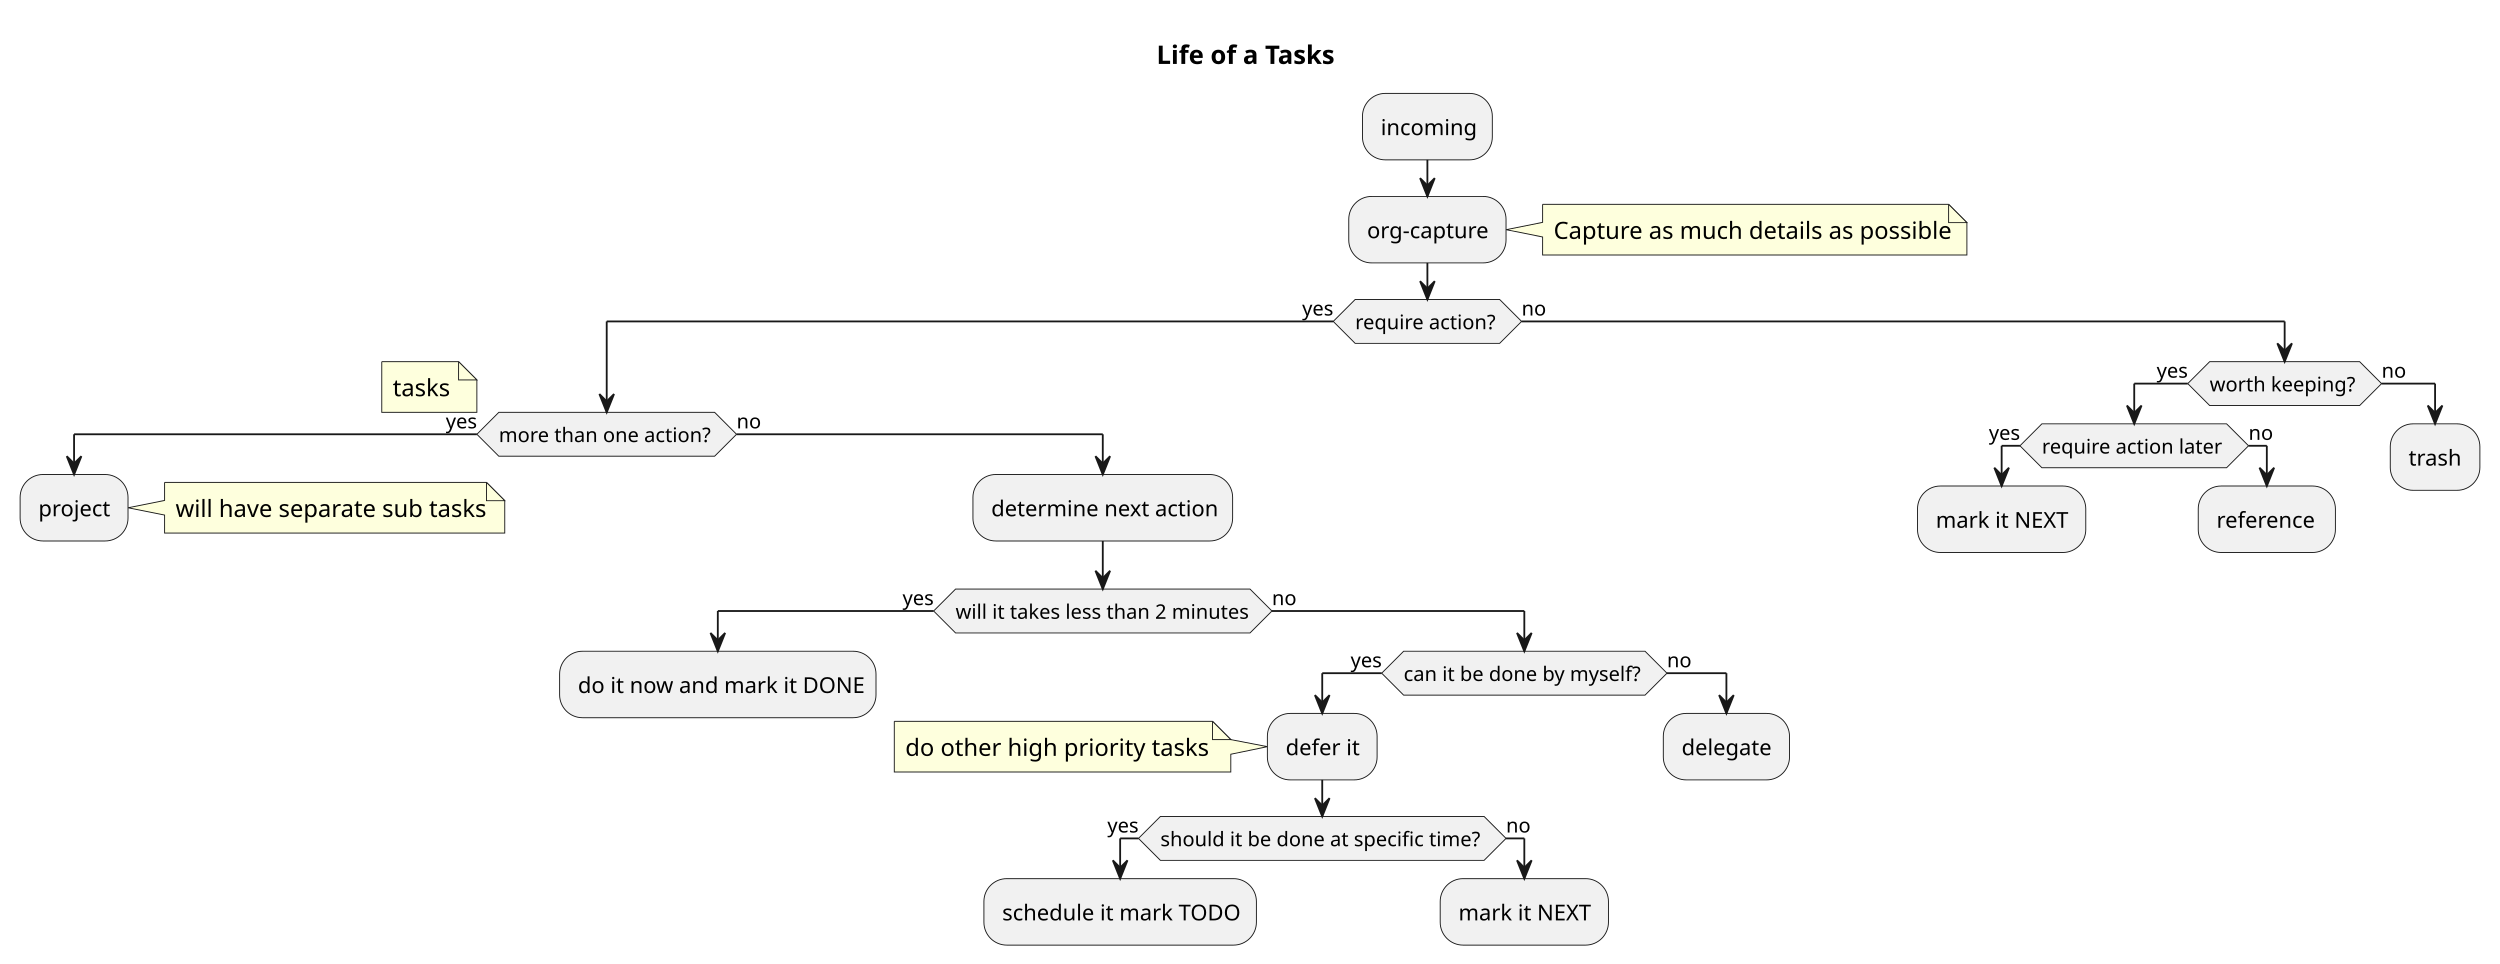
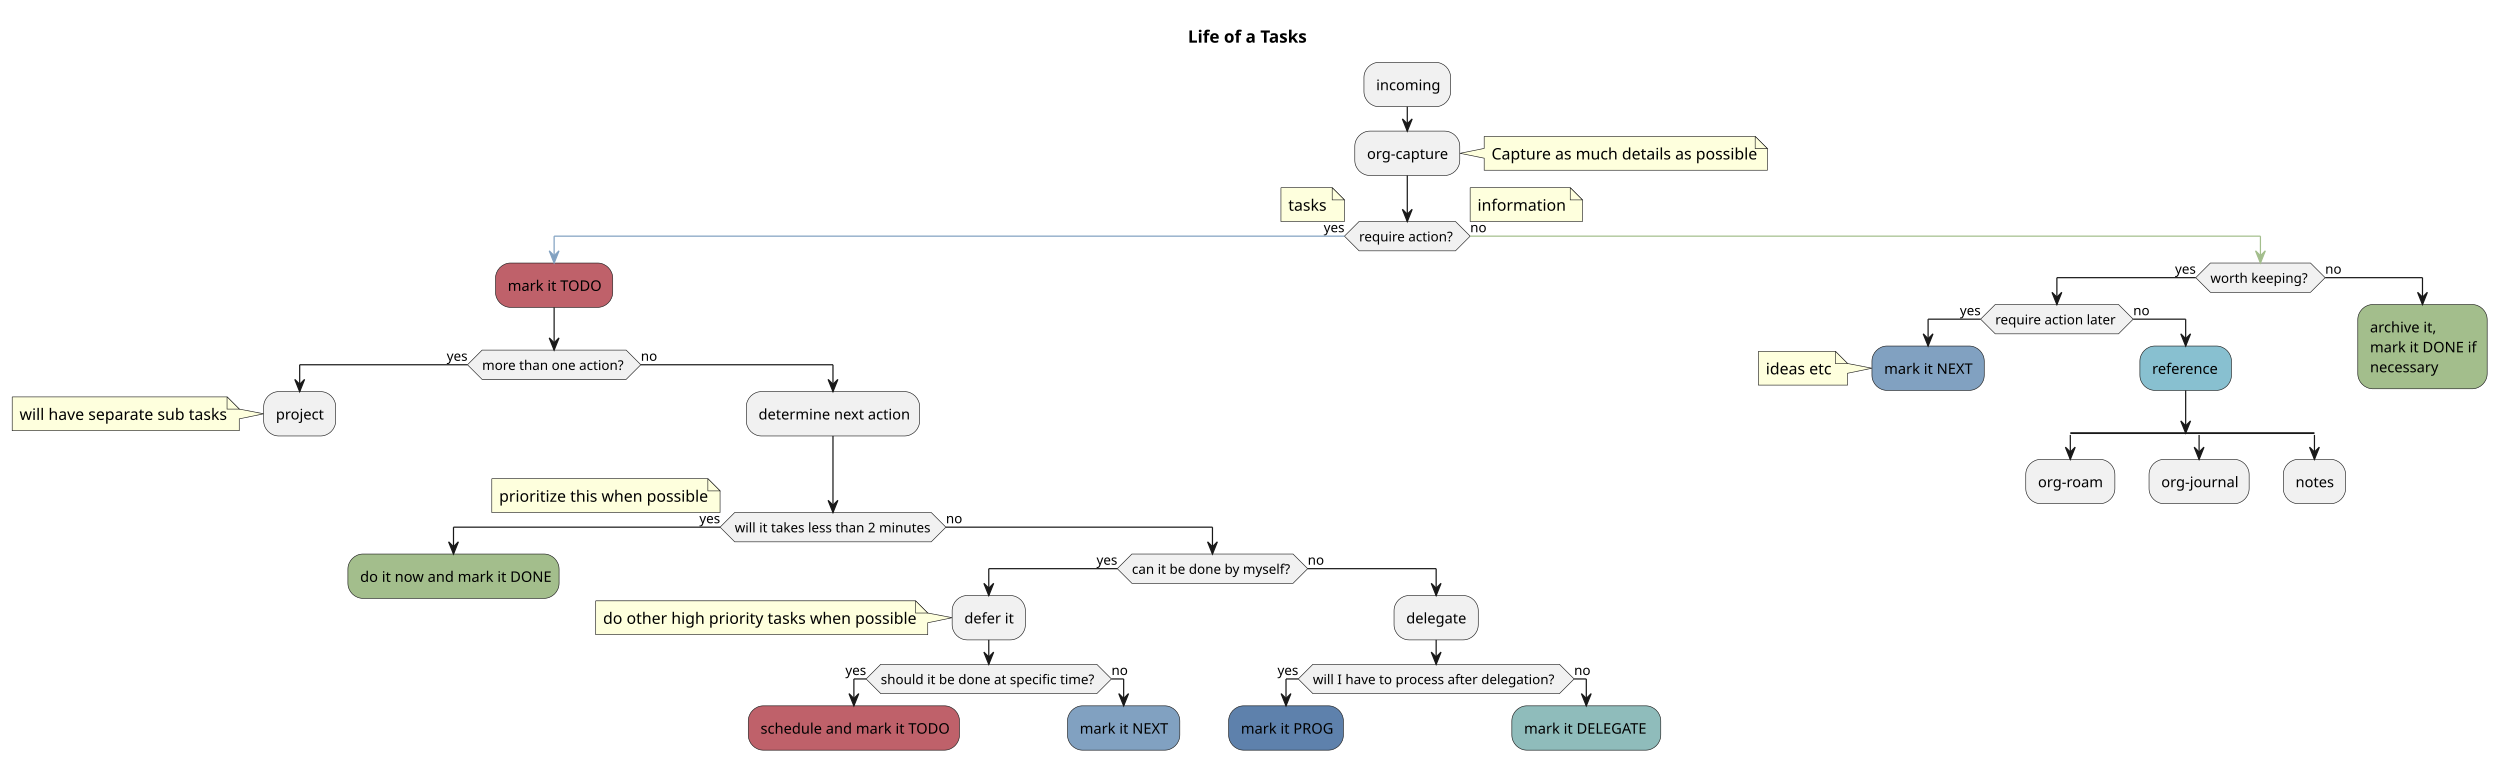
- <svg xmlns="http://www.w3.org/2000/svg" contentStyleType="text/css" height="527px" preserveAspectRatio="none" style="width:1367px;height:527px;background:#FFFFFF;" version="1.1" viewBox="0 0 1367 527" width="1367px" zoomAndPan="magnify">
+ <svg xmlns="http://www.w3.org/2000/svg" contentStyleType="text/css" height="625px" preserveAspectRatio="none" style="width:2048px;height:625px;background:#FFFFFF;" version="1.1" viewBox="0 0 2048 625" width="2048px" zoomAndPan="magnify">
  <defs />
  <g>
-     <text fill="#000000" font-family="sans-serif" font-size="14" font-weight="bold" lengthAdjust="spacing" textLength="99.25" x="632.375" y="34.966">Life of a Tasks</text>
-     <rect fill="#F1F1F1" height="36.344" rx="12.5" ry="12.5" style="stroke:#181818;stroke-width:0.5;" width="71" x="745" y="51.068" />
-     <text fill="#000000" font-family="sans-serif" font-size="12" lengthAdjust="spacing" textLength="51" x="755" y="73.896">incoming</text>
-     <path d="M843.5,111.731 L843.5,121.584 L823.5,125.584 L843.5,129.584 L843.5,139.437 A0,0 0 0 0 843.5,139.437 L1075.5,139.437 A0,0 0 0 0 1075.5,139.437 L1075.5,121.731 L1065.5,111.731 L843.5,111.731 A0,0 0 0 0 843.5,111.731 " fill="#FEFFDD" style="stroke:#181818;stroke-width:0.5;" />
-     <path d="M1065.5,111.731 L1065.5,121.731 L1075.5,121.731 L1065.5,111.731 " fill="#FEFFDD" style="stroke:#181818;stroke-width:0.5;" />
-     <text fill="#000000" font-family="sans-serif" font-size="13" lengthAdjust="spacing" textLength="211" x="849.5" y="130.628">Capture as much details as possible</text>
-     <rect fill="#F1F1F1" height="36.344" rx="12.5" ry="12.5" style="stroke:#181818;stroke-width:0.5;" width="86" x="737.5" y="107.412" />
-     <text fill="#000000" font-family="sans-serif" font-size="12" lengthAdjust="spacing" textLength="66" x="747.5" y="130.24">org-capture</text>
-     <polygon fill="#F1F1F1" points="741,163.756,820,163.756,832,175.756,820,187.756,741,187.756,729,175.756,741,163.756" style="stroke:#181818;stroke-width:0.5;" />
-     <text fill="#000000" font-family="sans-serif" font-size="11" lengthAdjust="spacing" textLength="79" x="741" y="180.024">require action?</text>
-     <text fill="#000000" font-family="sans-serif" font-size="11" lengthAdjust="spacing" textLength="17" x="712" y="172.533">yes</text>
-     <text fill="#000000" font-family="sans-serif" font-size="11" lengthAdjust="spacing" textLength="14" x="832" y="172.533">no</text>
-     <path d="M208.75,197.756 L208.75,225.462 L260.75,225.462 L260.75,207.756 L250.75,197.756 L208.75,197.756 " fill="#FEFFDD" style="stroke:#181818;stroke-width:0.5;" />
-     <path d="M250.75,197.756 L250.75,207.756 L260.75,207.756 L250.75,197.756 " fill="#FEFFDD" style="stroke:#181818;stroke-width:0.5;" />
-     <text fill="#000000" font-family="sans-serif" font-size="13" lengthAdjust="spacing" textLength="31" x="214.75" y="216.653">tasks</text>
-     <polygon fill="#F1F1F1" points="272.75,225.462,390.75,225.462,402.75,237.462,390.75,249.462,272.75,249.462,260.75,237.462,272.75,225.462" style="stroke:#181818;stroke-width:0.5;" />
-     <text fill="#000000" font-family="sans-serif" font-size="11" lengthAdjust="spacing" textLength="118" x="272.75" y="241.73">more than one action?</text>
-     <text fill="#000000" font-family="sans-serif" font-size="11" lengthAdjust="spacing" textLength="17" x="243.75" y="234.239">yes</text>
-     <text fill="#000000" font-family="sans-serif" font-size="11" lengthAdjust="spacing" textLength="14" x="402.75" y="234.239">no</text>
-     <path d="M90,263.781 L90,273.634 L70,277.634 L90,281.634 L90,291.487 A0,0 0 0 0 90,291.487 L276,291.487 A0,0 0 0 0 276,291.487 L276,273.781 L266,263.781 L90,263.781 A0,0 0 0 0 90,263.781 " fill="#FEFFDD" style="stroke:#181818;stroke-width:0.5;" />
-     <path d="M266,263.781 L266,273.781 L276,273.781 L266,263.781 " fill="#FEFFDD" style="stroke:#181818;stroke-width:0.5;" />
-     <text fill="#000000" font-family="sans-serif" font-size="13" lengthAdjust="spacing" textLength="165" x="96" y="282.678">will have separate sub tasks</text>
-     <rect fill="#F1F1F1" height="36.344" rx="12.5" ry="12.5" style="stroke:#181818;stroke-width:0.5;" width="59" x="11" y="259.462" />
-     <text fill="#000000" font-family="sans-serif" font-size="12" lengthAdjust="spacing" textLength="39" x="21" y="282.29">project</text>
-     <rect fill="#F1F1F1" height="36.344" rx="12.5" ry="12.5" style="stroke:#181818;stroke-width:0.5;" width="142" x="532" y="259.462" />
-     <text fill="#000000" font-family="sans-serif" font-size="12" lengthAdjust="spacing" textLength="122" x="542" y="282.29">determine next action</text>
-     <polygon fill="#F1F1F1" points="522.5,322.1,683.5,322.1,695.5,334.1,683.5,346.1,522.5,346.1,510.5,334.1,522.5,322.1" style="stroke:#181818;stroke-width:0.5;" />
-     <text fill="#000000" font-family="sans-serif" font-size="11" lengthAdjust="spacing" textLength="161" x="522.5" y="338.368">will it takes less than 2 minutes</text>
-     <text fill="#000000" font-family="sans-serif" font-size="11" lengthAdjust="spacing" textLength="17" x="493.5" y="330.877">yes</text>
-     <text fill="#000000" font-family="sans-serif" font-size="11" lengthAdjust="spacing" textLength="14" x="695.5" y="330.877">no</text>
-     <rect fill="#F1F1F1" height="36.344" rx="12.5" ry="12.5" style="stroke:#181818;stroke-width:0.5;" width="173" x="306" y="356.1" />
-     <text fill="#000000" font-family="sans-serif" font-size="12" lengthAdjust="spacing" textLength="153" x="316" y="378.928">do it now and mark it DONE</text>
-     <polygon fill="#F1F1F1" points="767.5,356.1,899.5,356.1,911.5,368.1,899.5,380.1,767.5,380.1,755.5,368.1,767.5,356.1" style="stroke:#181818;stroke-width:0.5;" />
-     <text fill="#000000" font-family="sans-serif" font-size="11" lengthAdjust="spacing" textLength="132" x="767.5" y="372.368">can it be done by myself?</text>
-     <text fill="#000000" font-family="sans-serif" font-size="11" lengthAdjust="spacing" textLength="17" x="738.5" y="364.877">yes</text>
-     <text fill="#000000" font-family="sans-serif" font-size="11" lengthAdjust="spacing" textLength="14" x="911.5" y="364.877">no</text>
-     <path d="M489,394.419 L489,422.125 A0,0 0 0 0 489,422.125 L673,422.125 A0,0 0 0 0 673,422.125 L673,412.419 L693,408.272 L673,404.419 L673,404.419 L663,394.419 L489,394.419 A0,0 0 0 0 489,394.419 " fill="#FEFFDD" style="stroke:#181818;stroke-width:0.5;" />
-     <path d="M663,394.419 L663,404.419 L673,404.419 L663,394.419 " fill="#FEFFDD" style="stroke:#181818;stroke-width:0.5;" />
-     <text fill="#000000" font-family="sans-serif" font-size="13" lengthAdjust="spacing" textLength="163" x="495" y="413.316">do other high priority tasks</text>
-     <rect fill="#F1F1F1" height="36.344" rx="12.5" ry="12.5" style="stroke:#181818;stroke-width:0.5;" width="60" x="693" y="390.1" />
-     <text fill="#000000" font-family="sans-serif" font-size="12" lengthAdjust="spacing" textLength="40" x="703" y="412.928">defer it</text>
-     <polygon fill="#F1F1F1" points="634.5,446.444,811.5,446.444,823.5,458.444,811.5,470.444,634.5,470.444,622.5,458.444,634.5,446.444" style="stroke:#181818;stroke-width:0.5;" />
-     <text fill="#000000" font-family="sans-serif" font-size="11" lengthAdjust="spacing" textLength="177" x="634.5" y="462.712">should it be done at specific time?</text>
-     <text fill="#000000" font-family="sans-serif" font-size="11" lengthAdjust="spacing" textLength="17" x="605.5" y="455.221">yes</text>
-     <text fill="#000000" font-family="sans-serif" font-size="11" lengthAdjust="spacing" textLength="14" x="823.5" y="455.221">no</text>
-     <rect fill="#F1F1F1" height="36.344" rx="12.5" ry="12.5" style="stroke:#181818;stroke-width:0.5;" width="149" x="538" y="480.444" />
-     <text fill="#000000" font-family="sans-serif" font-size="12" lengthAdjust="spacing" textLength="129" x="548" y="503.272">schedule it mark TODO</text>
-     <rect fill="#F1F1F1" height="36.344" rx="12.5" ry="12.5" style="stroke:#181818;stroke-width:0.5;" width="92" x="787.5" y="480.444" />
-     <text fill="#000000" font-family="sans-serif" font-size="12" lengthAdjust="spacing" textLength="72" x="797.5" y="503.272">mark it NEXT</text>
-     <rect fill="#F1F1F1" height="36.344" rx="12.5" ry="12.5" style="stroke:#181818;stroke-width:0.5;" width="69" x="909.5" y="390.1" />
-     <text fill="#000000" font-family="sans-serif" font-size="12" lengthAdjust="spacing" textLength="49" x="919.5" y="412.928">delegate</text>
-     <polygon fill="#F1F1F1" points="1208.25,197.756,1290.25,197.756,1302.25,209.756,1290.25,221.756,1208.25,221.756,1196.25,209.756,1208.25,197.756" style="stroke:#181818;stroke-width:0.5;" />
-     <text fill="#000000" font-family="sans-serif" font-size="11" lengthAdjust="spacing" textLength="82" x="1208.25" y="214.024">worth keeping?</text>
-     <text fill="#000000" font-family="sans-serif" font-size="11" lengthAdjust="spacing" textLength="17" x="1179.25" y="206.533">yes</text>
-     <text fill="#000000" font-family="sans-serif" font-size="11" lengthAdjust="spacing" textLength="14" x="1302.25" y="206.533">no</text>
-     <polygon fill="#F1F1F1" points="1116.5,231.756,1217.5,231.756,1229.5,243.756,1217.5,255.756,1116.5,255.756,1104.5,243.756,1116.5,231.756" style="stroke:#181818;stroke-width:0.5;" />
-     <text fill="#000000" font-family="sans-serif" font-size="11" lengthAdjust="spacing" textLength="101" x="1116.5" y="248.024">require action later</text>
-     <text fill="#000000" font-family="sans-serif" font-size="11" lengthAdjust="spacing" textLength="17" x="1087.5" y="240.533">yes</text>
-     <text fill="#000000" font-family="sans-serif" font-size="11" lengthAdjust="spacing" textLength="14" x="1229.5" y="240.533">no</text>
-     <rect fill="#F1F1F1" height="36.344" rx="12.5" ry="12.5" style="stroke:#181818;stroke-width:0.5;" width="92" x="1048.5" y="265.756" />
-     <text fill="#000000" font-family="sans-serif" font-size="12" lengthAdjust="spacing" textLength="72" x="1058.5" y="288.584">mark it NEXT</text>
-     <rect fill="#F1F1F1" height="36.344" rx="12.5" ry="12.5" style="stroke:#181818;stroke-width:0.5;" width="75" x="1202" y="265.756" />
-     <text fill="#000000" font-family="sans-serif" font-size="12" lengthAdjust="spacing" textLength="55" x="1212" y="288.584">reference</text>
-     <rect fill="#F1F1F1" height="36.344" rx="12.5" ry="12.5" style="stroke:#181818;stroke-width:0.5;" width="49" x="1307" y="231.756" />
-     <text fill="#000000" font-family="sans-serif" font-size="12" lengthAdjust="spacing" textLength="29" x="1317" y="254.584">trash</text>
-     <line style="stroke:#181818;stroke-width:1.0;" x1="780.5" x2="780.5" y1="87.412" y2="107.412" />
-     <polygon fill="#181818" points="776.5,97.412,780.5,107.412,784.5,97.412,780.5,101.412" style="stroke:#181818;stroke-width:1.0;" />
-     <line style="stroke:#181818;stroke-width:1.0;" x1="622.5" x2="612.5" y1="458.444" y2="458.444" />
-     <line style="stroke:#181818;stroke-width:1.0;" x1="612.5" x2="612.5" y1="458.444" y2="480.444" />
-     <polygon fill="#181818" points="608.5,470.444,612.5,480.444,616.5,470.444,612.5,474.444" style="stroke:#181818;stroke-width:1.0;" />
-     <line style="stroke:#181818;stroke-width:1.0;" x1="823.5" x2="833.5" y1="458.444" y2="458.444" />
-     <line style="stroke:#181818;stroke-width:1.0;" x1="833.5" x2="833.5" y1="458.444" y2="480.444" />
-     <polygon fill="#181818" points="829.5,470.444,833.5,480.444,837.5,470.444,833.5,474.444" style="stroke:#181818;stroke-width:1.0;" />
-     <line style="stroke:#181818;stroke-width:1.0;" x1="723" x2="723" y1="426.444" y2="446.444" />
-     <polygon fill="#181818" points="719,436.444,723,446.444,727,436.444,723,440.444" style="stroke:#181818;stroke-width:1.0;" />
-     <line style="stroke:#181818;stroke-width:1.0;" x1="755.5" x2="723" y1="368.1" y2="368.1" />
-     <line style="stroke:#181818;stroke-width:1.0;" x1="723" x2="723" y1="368.1" y2="390.1" />
-     <polygon fill="#181818" points="719,380.1,723,390.1,727,380.1,723,384.1" style="stroke:#181818;stroke-width:1.0;" />
-     <line style="stroke:#181818;stroke-width:1.0;" x1="911.5" x2="944" y1="368.1" y2="368.1" />
-     <line style="stroke:#181818;stroke-width:1.0;" x1="944" x2="944" y1="368.1" y2="390.1" />
-     <polygon fill="#181818" points="940,380.1,944,390.1,948,380.1,944,384.1" style="stroke:#181818;stroke-width:1.0;" />
-     <line style="stroke:#181818;stroke-width:1.0;" x1="510.5" x2="392.5" y1="334.1" y2="334.1" />
-     <line style="stroke:#181818;stroke-width:1.0;" x1="392.5" x2="392.5" y1="334.1" y2="356.1" />
-     <polygon fill="#181818" points="388.5,346.1,392.5,356.1,396.5,346.1,392.5,350.1" style="stroke:#181818;stroke-width:1.0;" />
-     <line style="stroke:#181818;stroke-width:1.0;" x1="695.5" x2="833.5" y1="334.1" y2="334.1" />
-     <line style="stroke:#181818;stroke-width:1.0;" x1="833.5" x2="833.5" y1="334.1" y2="356.1" />
-     <polygon fill="#181818" points="829.5,346.1,833.5,356.1,837.5,346.1,833.5,350.1" style="stroke:#181818;stroke-width:1.0;" />
-     <line style="stroke:#181818;stroke-width:1.0;" x1="603" x2="603" y1="295.806" y2="322.1" />
-     <polygon fill="#181818" points="599,312.1,603,322.1,607,312.1,603,316.1" style="stroke:#181818;stroke-width:1.0;" />
-     <line style="stroke:#181818;stroke-width:1.0;" x1="260.75" x2="40.5" y1="237.462" y2="237.462" />
-     <line style="stroke:#181818;stroke-width:1.0;" x1="40.5" x2="40.5" y1="237.462" y2="259.462" />
-     <polygon fill="#181818" points="36.5,249.462,40.5,259.462,44.5,249.462,40.5,253.462" style="stroke:#181818;stroke-width:1.0;" />
-     <line style="stroke:#181818;stroke-width:1.0;" x1="402.75" x2="603" y1="237.462" y2="237.462" />
-     <line style="stroke:#181818;stroke-width:1.0;" x1="603" x2="603" y1="237.462" y2="259.462" />
-     <polygon fill="#181818" points="599,249.462,603,259.462,607,249.462,603,253.462" style="stroke:#181818;stroke-width:1.0;" />
-     <line style="stroke:#181818;stroke-width:1.0;" x1="1104.5" x2="1094.5" y1="243.756" y2="243.756" />
-     <line style="stroke:#181818;stroke-width:1.0;" x1="1094.5" x2="1094.5" y1="243.756" y2="265.756" />
-     <polygon fill="#181818" points="1090.5,255.756,1094.5,265.756,1098.5,255.756,1094.5,259.756" style="stroke:#181818;stroke-width:1.0;" />
-     <line style="stroke:#181818;stroke-width:1.0;" x1="1229.5" x2="1239.5" y1="243.756" y2="243.756" />
-     <line style="stroke:#181818;stroke-width:1.0;" x1="1239.5" x2="1239.5" y1="243.756" y2="265.756" />
-     <polygon fill="#181818" points="1235.5,255.756,1239.5,265.756,1243.5,255.756,1239.5,259.756" style="stroke:#181818;stroke-width:1.0;" />
-     <line style="stroke:#181818;stroke-width:1.0;" x1="1196.25" x2="1167" y1="209.756" y2="209.756" />
-     <line style="stroke:#181818;stroke-width:1.0;" x1="1167" x2="1167" y1="209.756" y2="231.756" />
-     <polygon fill="#181818" points="1163,221.756,1167,231.756,1171,221.756,1167,225.756" style="stroke:#181818;stroke-width:1.0;" />
-     <line style="stroke:#181818;stroke-width:1.0;" x1="1302.25" x2="1331.5" y1="209.756" y2="209.756" />
-     <line style="stroke:#181818;stroke-width:1.0;" x1="1331.5" x2="1331.5" y1="209.756" y2="231.756" />
-     <polygon fill="#181818" points="1327.5,221.756,1331.5,231.756,1335.5,221.756,1331.5,225.756" style="stroke:#181818;stroke-width:1.0;" />
-     <line style="stroke:#181818;stroke-width:1.0;" x1="729" x2="331.75" y1="175.756" y2="175.756" />
-     <line style="stroke:#181818;stroke-width:1.0;" x1="331.75" x2="331.75" y1="175.756" y2="225.462" />
-     <polygon fill="#181818" points="327.75,215.462,331.75,225.462,335.75,215.462,331.75,219.462" style="stroke:#181818;stroke-width:1.0;" />
-     <line style="stroke:#181818;stroke-width:1.0;" x1="832" x2="1249.25" y1="175.756" y2="175.756" />
-     <line style="stroke:#181818;stroke-width:1.0;" x1="1249.25" x2="1249.25" y1="175.756" y2="197.756" />
-     <polygon fill="#181818" points="1245.25,187.756,1249.25,197.756,1253.25,187.756,1249.25,191.756" style="stroke:#181818;stroke-width:1.0;" />
-     <line style="stroke:#181818;stroke-width:1.0;" x1="780.5" x2="780.5" y1="143.756" y2="163.756" />
-     <polygon fill="#181818" points="776.5,153.756,780.5,163.756,784.5,153.756,780.5,157.756" style="stroke:#181818;stroke-width:1.0;" />
+     <text fill="#000000" font-family="sans-serif" font-size="14" font-weight="bold" lengthAdjust="spacing" textLength="99.25" x="973.125" y="34.966">Life of a Tasks</text>
+     <rect fill="#F1F1F1" height="36.344" rx="12.5" ry="12.5" style="stroke:#181818;stroke-width:0.5;" width="71" x="1117.344" y="51.068" />
+     <text fill="#000000" font-family="sans-serif" font-size="12" lengthAdjust="spacing" textLength="51" x="1127.344" y="73.896">incoming</text>
+     <path d="M1215.844,111.731 L1215.844,121.584 L1195.844,125.584 L1215.844,129.584 L1215.844,139.437 A0,0 0 0 0 1215.844,139.437 L1447.844,139.437 A0,0 0 0 0 1447.844,139.437 L1447.844,121.731 L1437.844,111.731 L1215.844,111.731 A0,0 0 0 0 1215.844,111.731 " fill="#FEFFDD" style="stroke:#181818;stroke-width:0.5;" />
+     <path d="M1437.844,111.731 L1437.844,121.731 L1447.844,121.731 L1437.844,111.731 " fill="#FEFFDD" style="stroke:#181818;stroke-width:0.5;" />
+     <text fill="#000000" font-family="sans-serif" font-size="13" lengthAdjust="spacing" textLength="211" x="1221.844" y="130.628">Capture as much details as possible</text>
+     <rect fill="#F1F1F1" height="36.344" rx="12.5" ry="12.5" style="stroke:#181818;stroke-width:0.5;" width="86" x="1109.844" y="107.412" />
+     <text fill="#000000" font-family="sans-serif" font-size="12" lengthAdjust="spacing" textLength="66" x="1119.844" y="130.24">org-capture</text>
+     <path d="M1049.344,153.756 L1049.344,181.462 L1101.344,181.462 L1101.344,163.756 L1091.344,153.756 L1049.344,153.756 " fill="#FEFFDD" style="stroke:#181818;stroke-width:0.5;" />
+     <path d="M1091.344,153.756 L1091.344,163.756 L1101.344,163.756 L1091.344,153.756 " fill="#FEFFDD" style="stroke:#181818;stroke-width:0.5;" />
+     <text fill="#000000" font-family="sans-serif" font-size="13" lengthAdjust="spacing" textLength="31" x="1055.344" y="172.653">tasks</text>
+     <path d="M1204.344,153.756 L1204.344,181.462 L1296.344,181.462 L1296.344,163.756 L1286.344,153.756 L1204.344,153.756 " fill="#FEFFDD" style="stroke:#181818;stroke-width:0.5;" />
+     <path d="M1286.344,153.756 L1286.344,163.756 L1296.344,163.756 L1286.344,153.756 " fill="#FEFFDD" style="stroke:#181818;stroke-width:0.5;" />
+     <text fill="#000000" font-family="sans-serif" font-size="13" lengthAdjust="spacing" textLength="71" x="1210.344" y="172.653">information</text>
+     <polygon fill="#F1F1F1" points="1113.344,181.462,1192.344,181.462,1204.344,193.462,1192.344,205.462,1113.344,205.462,1101.344,193.462,1113.344,181.462" style="stroke:#181818;stroke-width:0.5;" />
+     <text fill="#000000" font-family="sans-serif" font-size="11" lengthAdjust="spacing" textLength="79" x="1113.344" y="197.73">require action?</text>
+     <text fill="#000000" font-family="sans-serif" font-size="11" lengthAdjust="spacing" textLength="17" x="1084.344" y="190.239">yes</text>
+     <text fill="#000000" font-family="sans-serif" font-size="11" lengthAdjust="spacing" textLength="14" x="1204.344" y="190.239">no</text>
+     <rect fill="#BF616A" height="36.344" rx="12.5" ry="12.5" style="stroke:#181818;stroke-width:0.5;" width="96" x="405.938" y="215.462" />
+     <text fill="#000000" font-family="sans-serif" font-size="12" lengthAdjust="spacing" textLength="76" x="415.938" y="238.29">mark it TODO</text>
+     <polygon fill="#F1F1F1" points="394.938,286.806,512.938,286.806,524.938,298.806,512.938,310.806,394.938,310.806,382.938,298.806,394.938,286.806" style="stroke:#181818;stroke-width:0.5;" />
+     <text fill="#000000" font-family="sans-serif" font-size="11" lengthAdjust="spacing" textLength="118" x="394.938" y="303.074">more than one action?</text>
+     <text fill="#000000" font-family="sans-serif" font-size="11" lengthAdjust="spacing" textLength="17" x="365.938" y="295.583">yes</text>
+     <text fill="#000000" font-family="sans-serif" font-size="11" lengthAdjust="spacing" textLength="14" x="524.938" y="295.583">no</text>
+     <path d="M10,325.125 L10,352.831 A0,0 0 0 0 10,352.831 L196,352.831 A0,0 0 0 0 196,352.831 L196,343.125 L216,338.978 L196,335.125 L196,335.125 L186,325.125 L10,325.125 A0,0 0 0 0 10,325.125 " fill="#FEFFDD" style="stroke:#181818;stroke-width:0.5;" />
+     <path d="M186,325.125 L186,335.125 L196,335.125 L186,325.125 " fill="#FEFFDD" style="stroke:#181818;stroke-width:0.5;" />
+     <text fill="#000000" font-family="sans-serif" font-size="13" lengthAdjust="spacing" textLength="165" x="16" y="344.022">will have separate sub tasks</text>
+     <rect fill="#F1F1F1" height="36.344" rx="12.5" ry="12.5" style="stroke:#181818;stroke-width:0.5;" width="59" x="216" y="320.806" />
+     <text fill="#000000" font-family="sans-serif" font-size="12" lengthAdjust="spacing" textLength="39" x="226" y="343.634">project</text>
+     <rect fill="#F1F1F1" height="36.344" rx="12.5" ry="12.5" style="stroke:#181818;stroke-width:0.5;" width="142" x="611.375" y="320.806" />
+     <text fill="#000000" font-family="sans-serif" font-size="12" lengthAdjust="spacing" textLength="122" x="621.375" y="343.634">determine next action</text>
+     <path d="M402.875,392.15 L402.875,419.856 L589.875,419.856 L589.875,402.15 L579.875,392.15 L402.875,392.15 " fill="#FEFFDD" style="stroke:#181818;stroke-width:0.5;" />
+     <path d="M579.875,392.15 L579.875,402.15 L589.875,402.15 L579.875,392.15 " fill="#FEFFDD" style="stroke:#181818;stroke-width:0.5;" />
+     <text fill="#000000" font-family="sans-serif" font-size="13" lengthAdjust="spacing" textLength="166" x="408.875" y="411.047">prioritize this when possible</text>
+     <polygon fill="#F1F1F1" points="601.875,419.856,762.875,419.856,774.875,431.856,762.875,443.856,601.875,443.856,589.875,431.856,601.875,419.856" style="stroke:#181818;stroke-width:0.5;" />
+     <text fill="#000000" font-family="sans-serif" font-size="11" lengthAdjust="spacing" textLength="161" x="601.875" y="436.124">will it takes less than 2 minutes</text>
+     <text fill="#000000" font-family="sans-serif" font-size="11" lengthAdjust="spacing" textLength="17" x="572.875" y="428.633">yes</text>
+     <text fill="#000000" font-family="sans-serif" font-size="11" lengthAdjust="spacing" textLength="14" x="774.875" y="428.633">no</text>
+     <rect fill="#A3BE8C" height="36.344" rx="12.5" ry="12.5" style="stroke:#181818;stroke-width:0.5;" width="173" x="285" y="453.856" />
+     <text fill="#000000" font-family="sans-serif" font-size="12" lengthAdjust="spacing" textLength="153" x="295" y="476.685">do it now and mark it DONE</text>
+     <polygon fill="#F1F1F1" points="927.25,453.856,1059.25,453.856,1071.25,465.856,1059.25,477.856,927.25,477.856,915.25,465.856,927.25,453.856" style="stroke:#181818;stroke-width:0.5;" />
+     <text fill="#000000" font-family="sans-serif" font-size="11" lengthAdjust="spacing" textLength="132" x="927.25" y="470.124">can it be done by myself?</text>
+     <text fill="#000000" font-family="sans-serif" font-size="11" lengthAdjust="spacing" textLength="17" x="898.25" y="462.633">yes</text>
+     <text fill="#000000" font-family="sans-serif" font-size="11" lengthAdjust="spacing" textLength="14" x="1071.25" y="462.633">no</text>
+     <path d="M488,492.175 L488,519.881 A0,0 0 0 0 488,519.881 L760,519.881 A0,0 0 0 0 760,519.881 L760,510.175 L780,506.029 L760,502.175 L760,502.175 L750,492.175 L488,492.175 A0,0 0 0 0 488,492.175 " fill="#FEFFDD" style="stroke:#181818;stroke-width:0.5;" />
+     <path d="M750,492.175 L750,502.175 L760,502.175 L750,492.175 " fill="#FEFFDD" style="stroke:#181818;stroke-width:0.5;" />
+     <text fill="#000000" font-family="sans-serif" font-size="13" lengthAdjust="spacing" textLength="251" x="494" y="511.072">do other high priority tasks when possible</text>
+     <rect fill="#F1F1F1" height="36.344" rx="12.5" ry="12.5" style="stroke:#181818;stroke-width:0.5;" width="60" x="780" y="487.856" />
+     <text fill="#000000" font-family="sans-serif" font-size="12" lengthAdjust="spacing" textLength="40" x="790" y="510.685">defer it</text>
+     <polygon fill="#F1F1F1" points="721.5,544.201,898.5,544.201,910.5,556.201,898.5,568.201,721.5,568.201,709.5,556.201,721.5,544.201" style="stroke:#181818;stroke-width:0.5;" />
+     <text fill="#000000" font-family="sans-serif" font-size="11" lengthAdjust="spacing" textLength="177" x="721.5" y="560.468">should it be done at specific time?</text>
+     <text fill="#000000" font-family="sans-serif" font-size="11" lengthAdjust="spacing" textLength="17" x="692.5" y="552.977">yes</text>
+     <text fill="#000000" font-family="sans-serif" font-size="11" lengthAdjust="spacing" textLength="14" x="910.5" y="552.977">no</text>
+     <rect fill="#BF616A" height="36.344" rx="12.5" ry="12.5" style="stroke:#181818;stroke-width:0.5;" width="173" x="613" y="578.201" />
+     <text fill="#000000" font-family="sans-serif" font-size="12" lengthAdjust="spacing" textLength="153" x="623" y="601.029">schedule and mark it TODO</text>
+     <rect fill="#81A1C1" height="36.344" rx="12.5" ry="12.5" style="stroke:#181818;stroke-width:0.5;" width="92" x="874.5" y="578.201" />
+     <text fill="#000000" font-family="sans-serif" font-size="12" lengthAdjust="spacing" textLength="72" x="884.5" y="601.029">mark it NEXT</text>
+     <rect fill="#F1F1F1" height="36.344" rx="12.5" ry="12.5" style="stroke:#181818;stroke-width:0.5;" width="69" x="1142" y="487.856" />
+     <text fill="#000000" font-family="sans-serif" font-size="12" lengthAdjust="spacing" textLength="49" x="1152" y="510.685">delegate</text>
+     <polygon fill="#F1F1F1" points="1075.5,544.201,1277.5,544.201,1289.5,556.201,1277.5,568.201,1075.5,568.201,1063.5,556.201,1075.5,544.201" style="stroke:#181818;stroke-width:0.5;" />
+     <text fill="#000000" font-family="sans-serif" font-size="11" lengthAdjust="spacing" textLength="202" x="1075.5" y="560.468">will I have to process after delegation?</text>
+     <text fill="#000000" font-family="sans-serif" font-size="11" lengthAdjust="spacing" textLength="17" x="1046.5" y="552.977">yes</text>
+     <text fill="#000000" font-family="sans-serif" font-size="11" lengthAdjust="spacing" textLength="14" x="1289.5" y="552.977">no</text>
+     <rect fill="#5E81AC" height="36.344" rx="12.5" ry="12.5" style="stroke:#181818;stroke-width:0.5;" width="94" x="1006.5" y="578.201" />
+     <text fill="#000000" font-family="sans-serif" font-size="12" lengthAdjust="spacing" textLength="74" x="1016.5" y="601.029">mark it PROG</text>
+     <rect fill="#8FBCBB" height="36.344" rx="12.5" ry="12.5" style="stroke:#181818;stroke-width:0.5;" width="122" x="1238.5" y="578.201" />
+     <text fill="#000000" font-family="sans-serif" font-size="12" lengthAdjust="spacing" textLength="102" x="1248.5" y="601.029">mark it DELEGATE</text>
+     <polygon fill="#F1F1F1" points="1810.75,215.462,1892.75,215.462,1904.75,227.462,1892.75,239.462,1810.75,239.462,1798.75,227.462,1810.75,215.462" style="stroke:#181818;stroke-width:0.5;" />
+     <text fill="#000000" font-family="sans-serif" font-size="11" lengthAdjust="spacing" textLength="82" x="1810.75" y="231.73">worth keeping?</text>
+     <text fill="#000000" font-family="sans-serif" font-size="11" lengthAdjust="spacing" textLength="17" x="1781.75" y="224.239">yes</text>
+     <text fill="#000000" font-family="sans-serif" font-size="11" lengthAdjust="spacing" textLength="14" x="1904.75" y="224.239">no</text>
+     <polygon fill="#F1F1F1" points="1634.5,249.462,1735.5,249.462,1747.5,261.462,1735.5,273.462,1634.5,273.462,1622.5,261.462,1634.5,249.462" style="stroke:#181818;stroke-width:0.5;" />
+     <text fill="#000000" font-family="sans-serif" font-size="11" lengthAdjust="spacing" textLength="101" x="1634.5" y="265.73">require action later</text>
+     <text fill="#000000" font-family="sans-serif" font-size="11" lengthAdjust="spacing" textLength="17" x="1605.5" y="258.239">yes</text>
+     <text fill="#000000" font-family="sans-serif" font-size="11" lengthAdjust="spacing" textLength="14" x="1747.5" y="258.239">no</text>
+     <path d="M1440.5,287.781 L1440.5,315.487 A0,0 0 0 0 1440.5,315.487 L1513.5,315.487 A0,0 0 0 0 1513.5,315.487 L1513.5,305.781 L1533.5,301.634 L1513.5,297.781 L1513.5,297.781 L1503.5,287.781 L1440.5,287.781 A0,0 0 0 0 1440.5,287.781 " fill="#FEFFDD" style="stroke:#181818;stroke-width:0.5;" />
+     <path d="M1503.5,287.781 L1503.5,297.781 L1513.5,297.781 L1503.5,287.781 " fill="#FEFFDD" style="stroke:#181818;stroke-width:0.5;" />
+     <text fill="#000000" font-family="sans-serif" font-size="13" lengthAdjust="spacing" textLength="52" x="1446.5" y="306.678">ideas etc</text>
+     <rect fill="#81A1C1" height="36.344" rx="12.5" ry="12.5" style="stroke:#181818;stroke-width:0.5;" width="92" x="1533.5" y="283.462" />
+     <text fill="#000000" font-family="sans-serif" font-size="12" lengthAdjust="spacing" textLength="72" x="1543.5" y="306.29">mark it NEXT</text>
+     <rect fill="#88C0D0" height="36.344" rx="12.5" ry="12.5" style="stroke:#181818;stroke-width:0.5;" width="75" x="1753" y="283.462" />
+     <text fill="#000000" font-family="sans-serif" font-size="12" lengthAdjust="spacing" textLength="55" x="1763" y="306.29">reference</text>
+     <line style="stroke:#181818;stroke-width:1.5;" x1="1696" x2="1896" y1="354.806" y2="354.806" />
+     <rect fill="#F1F1F1" height="36.344" rx="12.5" ry="12.5" style="stroke:#181818;stroke-width:0.5;" width="73" x="1659.5" y="376.306" />
+     <text fill="#000000" font-family="sans-serif" font-size="12" lengthAdjust="spacing" textLength="53" x="1669.5" y="399.134">org-roam</text>
+     <rect fill="#F1F1F1" height="36.344" rx="12.5" ry="12.5" style="stroke:#181818;stroke-width:0.5;" width="82" x="1760.5" y="376.306" />
+     <text fill="#000000" font-family="sans-serif" font-size="12" lengthAdjust="spacing" textLength="62" x="1770.5" y="399.134">org-journal</text>
+     <rect fill="#F1F1F1" height="36.344" rx="12.5" ry="12.5" style="stroke:#181818;stroke-width:0.5;" width="51" x="1870.5" y="376.306" />
+     <text fill="#000000" font-family="sans-serif" font-size="12" lengthAdjust="spacing" textLength="31" x="1880.5" y="399.134">notes</text>
+     <rect fill="#A3BE8C" height="69.032" rx="12.5" ry="12.5" style="stroke:#181818;stroke-width:0.5;" width="106" x="1931.5" y="249.462" />
+     <text fill="#000000" font-family="sans-serif" font-size="12" lengthAdjust="spacing" textLength="54" x="1941.5" y="272.29">archive it,</text>
+     <text fill="#000000" font-family="sans-serif" font-size="12" lengthAdjust="spacing" textLength="86" x="1941.5" y="288.634">mark it DONE if</text>
+     <text fill="#000000" font-family="sans-serif" font-size="12" lengthAdjust="spacing" textLength="57" x="1941.5" y="304.978">necessary</text>
+     <line style="stroke:#181818;stroke-width:1.0;" x1="1152.844" x2="1152.844" y1="87.412" y2="107.412" />
+     <polygon fill="#181818" points="1148.844,97.412,1152.844,107.412,1156.844,97.412,1152.844,101.412" style="stroke:#181818;stroke-width:1.0;" />
+     <line style="stroke:#181818;stroke-width:1.0;" x1="709.5" x2="699.5" y1="556.201" y2="556.201" />
+     <line style="stroke:#181818;stroke-width:1.0;" x1="699.5" x2="699.5" y1="556.201" y2="578.201" />
+     <polygon fill="#181818" points="695.5,568.201,699.5,578.201,703.5,568.201,699.5,572.201" style="stroke:#181818;stroke-width:1.0;" />
+     <line style="stroke:#181818;stroke-width:1.0;" x1="910.5" x2="920.5" y1="556.201" y2="556.201" />
+     <line style="stroke:#181818;stroke-width:1.0;" x1="920.5" x2="920.5" y1="556.201" y2="578.201" />
+     <polygon fill="#181818" points="916.5,568.201,920.5,578.201,924.5,568.201,920.5,572.201" style="stroke:#181818;stroke-width:1.0;" />
+     <line style="stroke:#181818;stroke-width:1.0;" x1="810" x2="810" y1="524.201" y2="544.201" />
+     <polygon fill="#181818" points="806,534.201,810,544.201,814,534.201,810,538.201" style="stroke:#181818;stroke-width:1.0;" />
+     <line style="stroke:#181818;stroke-width:1.0;" x1="1063.5" x2="1053.5" y1="556.201" y2="556.201" />
+     <line style="stroke:#181818;stroke-width:1.0;" x1="1053.5" x2="1053.5" y1="556.201" y2="578.201" />
+     <polygon fill="#181818" points="1049.5,568.201,1053.5,578.201,1057.5,568.201,1053.5,572.201" style="stroke:#181818;stroke-width:1.0;" />
+     <line style="stroke:#181818;stroke-width:1.0;" x1="1289.5" x2="1299.5" y1="556.201" y2="556.201" />
+     <line style="stroke:#181818;stroke-width:1.0;" x1="1299.5" x2="1299.5" y1="556.201" y2="578.201" />
+     <polygon fill="#181818" points="1295.5,568.201,1299.5,578.201,1303.5,568.201,1299.5,572.201" style="stroke:#181818;stroke-width:1.0;" />
+     <line style="stroke:#181818;stroke-width:1.0;" x1="1176.5" x2="1176.5" y1="524.201" y2="544.201" />
+     <polygon fill="#181818" points="1172.5,534.201,1176.5,544.201,1180.5,534.201,1176.5,538.201" style="stroke:#181818;stroke-width:1.0;" />
+     <line style="stroke:#181818;stroke-width:1.0;" x1="915.25" x2="810" y1="465.856" y2="465.856" />
+     <line style="stroke:#181818;stroke-width:1.0;" x1="810" x2="810" y1="465.856" y2="487.856" />
+     <polygon fill="#181818" points="806,477.856,810,487.856,814,477.856,810,481.856" style="stroke:#181818;stroke-width:1.0;" />
+     <line style="stroke:#181818;stroke-width:1.0;" x1="1071.25" x2="1176.5" y1="465.856" y2="465.856" />
+     <line style="stroke:#181818;stroke-width:1.0;" x1="1176.5" x2="1176.5" y1="465.856" y2="487.856" />
+     <polygon fill="#181818" points="1172.5,477.856,1176.5,487.856,1180.5,477.856,1176.5,481.856" style="stroke:#181818;stroke-width:1.0;" />
+     <line style="stroke:#181818;stroke-width:1.0;" x1="589.875" x2="371.5" y1="431.856" y2="431.856" />
+     <line style="stroke:#181818;stroke-width:1.0;" x1="371.5" x2="371.5" y1="431.856" y2="453.856" />
+     <polygon fill="#181818" points="367.5,443.856,371.5,453.856,375.5,443.856,371.5,447.856" style="stroke:#181818;stroke-width:1.0;" />
+     <line style="stroke:#181818;stroke-width:1.0;" x1="774.875" x2="993.25" y1="431.856" y2="431.856" />
+     <line style="stroke:#181818;stroke-width:1.0;" x1="993.25" x2="993.25" y1="431.856" y2="453.856" />
+     <polygon fill="#181818" points="989.25,443.856,993.25,453.856,997.25,443.856,993.25,447.856" style="stroke:#181818;stroke-width:1.0;" />
+     <line style="stroke:#181818;stroke-width:1.0;" x1="682.375" x2="682.375" y1="357.15" y2="419.856" />
+     <polygon fill="#181818" points="678.375,409.856,682.375,419.856,686.375,409.856,682.375,413.856" style="stroke:#181818;stroke-width:1.0;" />
+     <line style="stroke:#181818;stroke-width:1.0;" x1="382.938" x2="245.5" y1="298.806" y2="298.806" />
+     <line style="stroke:#181818;stroke-width:1.0;" x1="245.5" x2="245.5" y1="298.806" y2="320.806" />
+     <polygon fill="#181818" points="241.5,310.806,245.5,320.806,249.5,310.806,245.5,314.806" style="stroke:#181818;stroke-width:1.0;" />
+     <line style="stroke:#181818;stroke-width:1.0;" x1="524.938" x2="682.375" y1="298.806" y2="298.806" />
+     <line style="stroke:#181818;stroke-width:1.0;" x1="682.375" x2="682.375" y1="298.806" y2="320.806" />
+     <polygon fill="#181818" points="678.375,310.806,682.375,320.806,686.375,310.806,682.375,314.806" style="stroke:#181818;stroke-width:1.0;" />
+     <line style="stroke:#181818;stroke-width:1.0;" x1="453.938" x2="453.938" y1="251.806" y2="286.806" />
+     <polygon fill="#181818" points="449.938,276.806,453.938,286.806,457.938,276.806,453.938,280.806" style="stroke:#181818;stroke-width:1.0;" />
+     <line style="stroke:#181818;stroke-width:1.0;" x1="1696" x2="1696" y1="356.306" y2="376.306" />
+     <polygon fill="#181818" points="1692,366.306,1696,376.306,1700,366.306,1696,370.306" style="stroke:#181818;stroke-width:1.0;" />
+     <line style="stroke:#181818;stroke-width:1.0;" x1="1801.5" x2="1801.5" y1="356.306" y2="376.306" />
+     <polygon fill="#181818" points="1797.5,366.306,1801.5,376.306,1805.5,366.306,1801.5,370.306" style="stroke:#181818;stroke-width:1.0;" />
+     <line style="stroke:#181818;stroke-width:1.0;" x1="1896" x2="1896" y1="356.306" y2="376.306" />
+     <polygon fill="#181818" points="1892,366.306,1896,376.306,1900,366.306,1896,370.306" style="stroke:#181818;stroke-width:1.0;" />
+     <line style="stroke:#181818;stroke-width:1.0;" x1="1790.5" x2="1790.5" y1="319.806" y2="354.806" />
+     <polygon fill="#181818" points="1786.5,344.806,1790.5,354.806,1794.5,344.806,1790.5,348.806" style="stroke:#181818;stroke-width:1.0;" />
+     <line style="stroke:#181818;stroke-width:1.0;" x1="1622.5" x2="1579.5" y1="261.462" y2="261.462" />
+     <line style="stroke:#181818;stroke-width:1.0;" x1="1579.5" x2="1579.5" y1="261.462" y2="283.462" />
+     <polygon fill="#181818" points="1575.5,273.462,1579.5,283.462,1583.5,273.462,1579.5,277.462" style="stroke:#181818;stroke-width:1.0;" />
+     <line style="stroke:#181818;stroke-width:1.0;" x1="1747.5" x2="1790.5" y1="261.462" y2="261.462" />
+     <line style="stroke:#181818;stroke-width:1.0;" x1="1790.5" x2="1790.5" y1="261.462" y2="283.462" />
+     <polygon fill="#181818" points="1786.5,273.462,1790.5,283.462,1794.5,273.462,1790.5,277.462" style="stroke:#181818;stroke-width:1.0;" />
+     <line style="stroke:#181818;stroke-width:1.0;" x1="1798.75" x2="1685" y1="227.462" y2="227.462" />
+     <line style="stroke:#181818;stroke-width:1.0;" x1="1685" x2="1685" y1="227.462" y2="249.462" />
+     <polygon fill="#181818" points="1681,239.462,1685,249.462,1689,239.462,1685,243.462" style="stroke:#181818;stroke-width:1.0;" />
+     <line style="stroke:#181818;stroke-width:1.0;" x1="1904.75" x2="1984.5" y1="227.462" y2="227.462" />
+     <line style="stroke:#181818;stroke-width:1.0;" x1="1984.5" x2="1984.5" y1="227.462" y2="249.462" />
+     <polygon fill="#181818" points="1980.5,239.462,1984.5,249.462,1988.5,239.462,1984.5,243.462" style="stroke:#181818;stroke-width:1.0;" />
+     <line style="stroke:#81A1C1;stroke-width:1.0;" x1="1101.344" x2="453.938" y1="193.462" y2="193.462" />
+     <line style="stroke:#81A1C1;stroke-width:1.0;" x1="453.938" x2="453.938" y1="193.462" y2="215.462" />
+     <polygon fill="#81A1C1" points="449.938,205.462,453.938,215.462,457.938,205.462,453.938,209.462" style="stroke:#81A1C1;stroke-width:1.0;" />
+     <line style="stroke:#A3BE8C;stroke-width:1.0;" x1="1204.344" x2="1851.75" y1="193.462" y2="193.462" />
+     <line style="stroke:#A3BE8C;stroke-width:1.0;" x1="1851.75" x2="1851.75" y1="193.462" y2="215.462" />
+     <polygon fill="#A3BE8C" points="1847.75,205.462,1851.75,215.462,1855.75,205.462,1851.75,209.462" style="stroke:#A3BE8C;stroke-width:1.0;" />
+     <line style="stroke:#181818;stroke-width:1.0;" x1="1152.844" x2="1152.844" y1="143.756" y2="181.462" />
+     <polygon fill="#181818" points="1148.844,171.462,1152.844,181.462,1156.844,171.462,1152.844,175.462" style="stroke:#181818;stroke-width:1.0;" />
  </g>
</svg>
